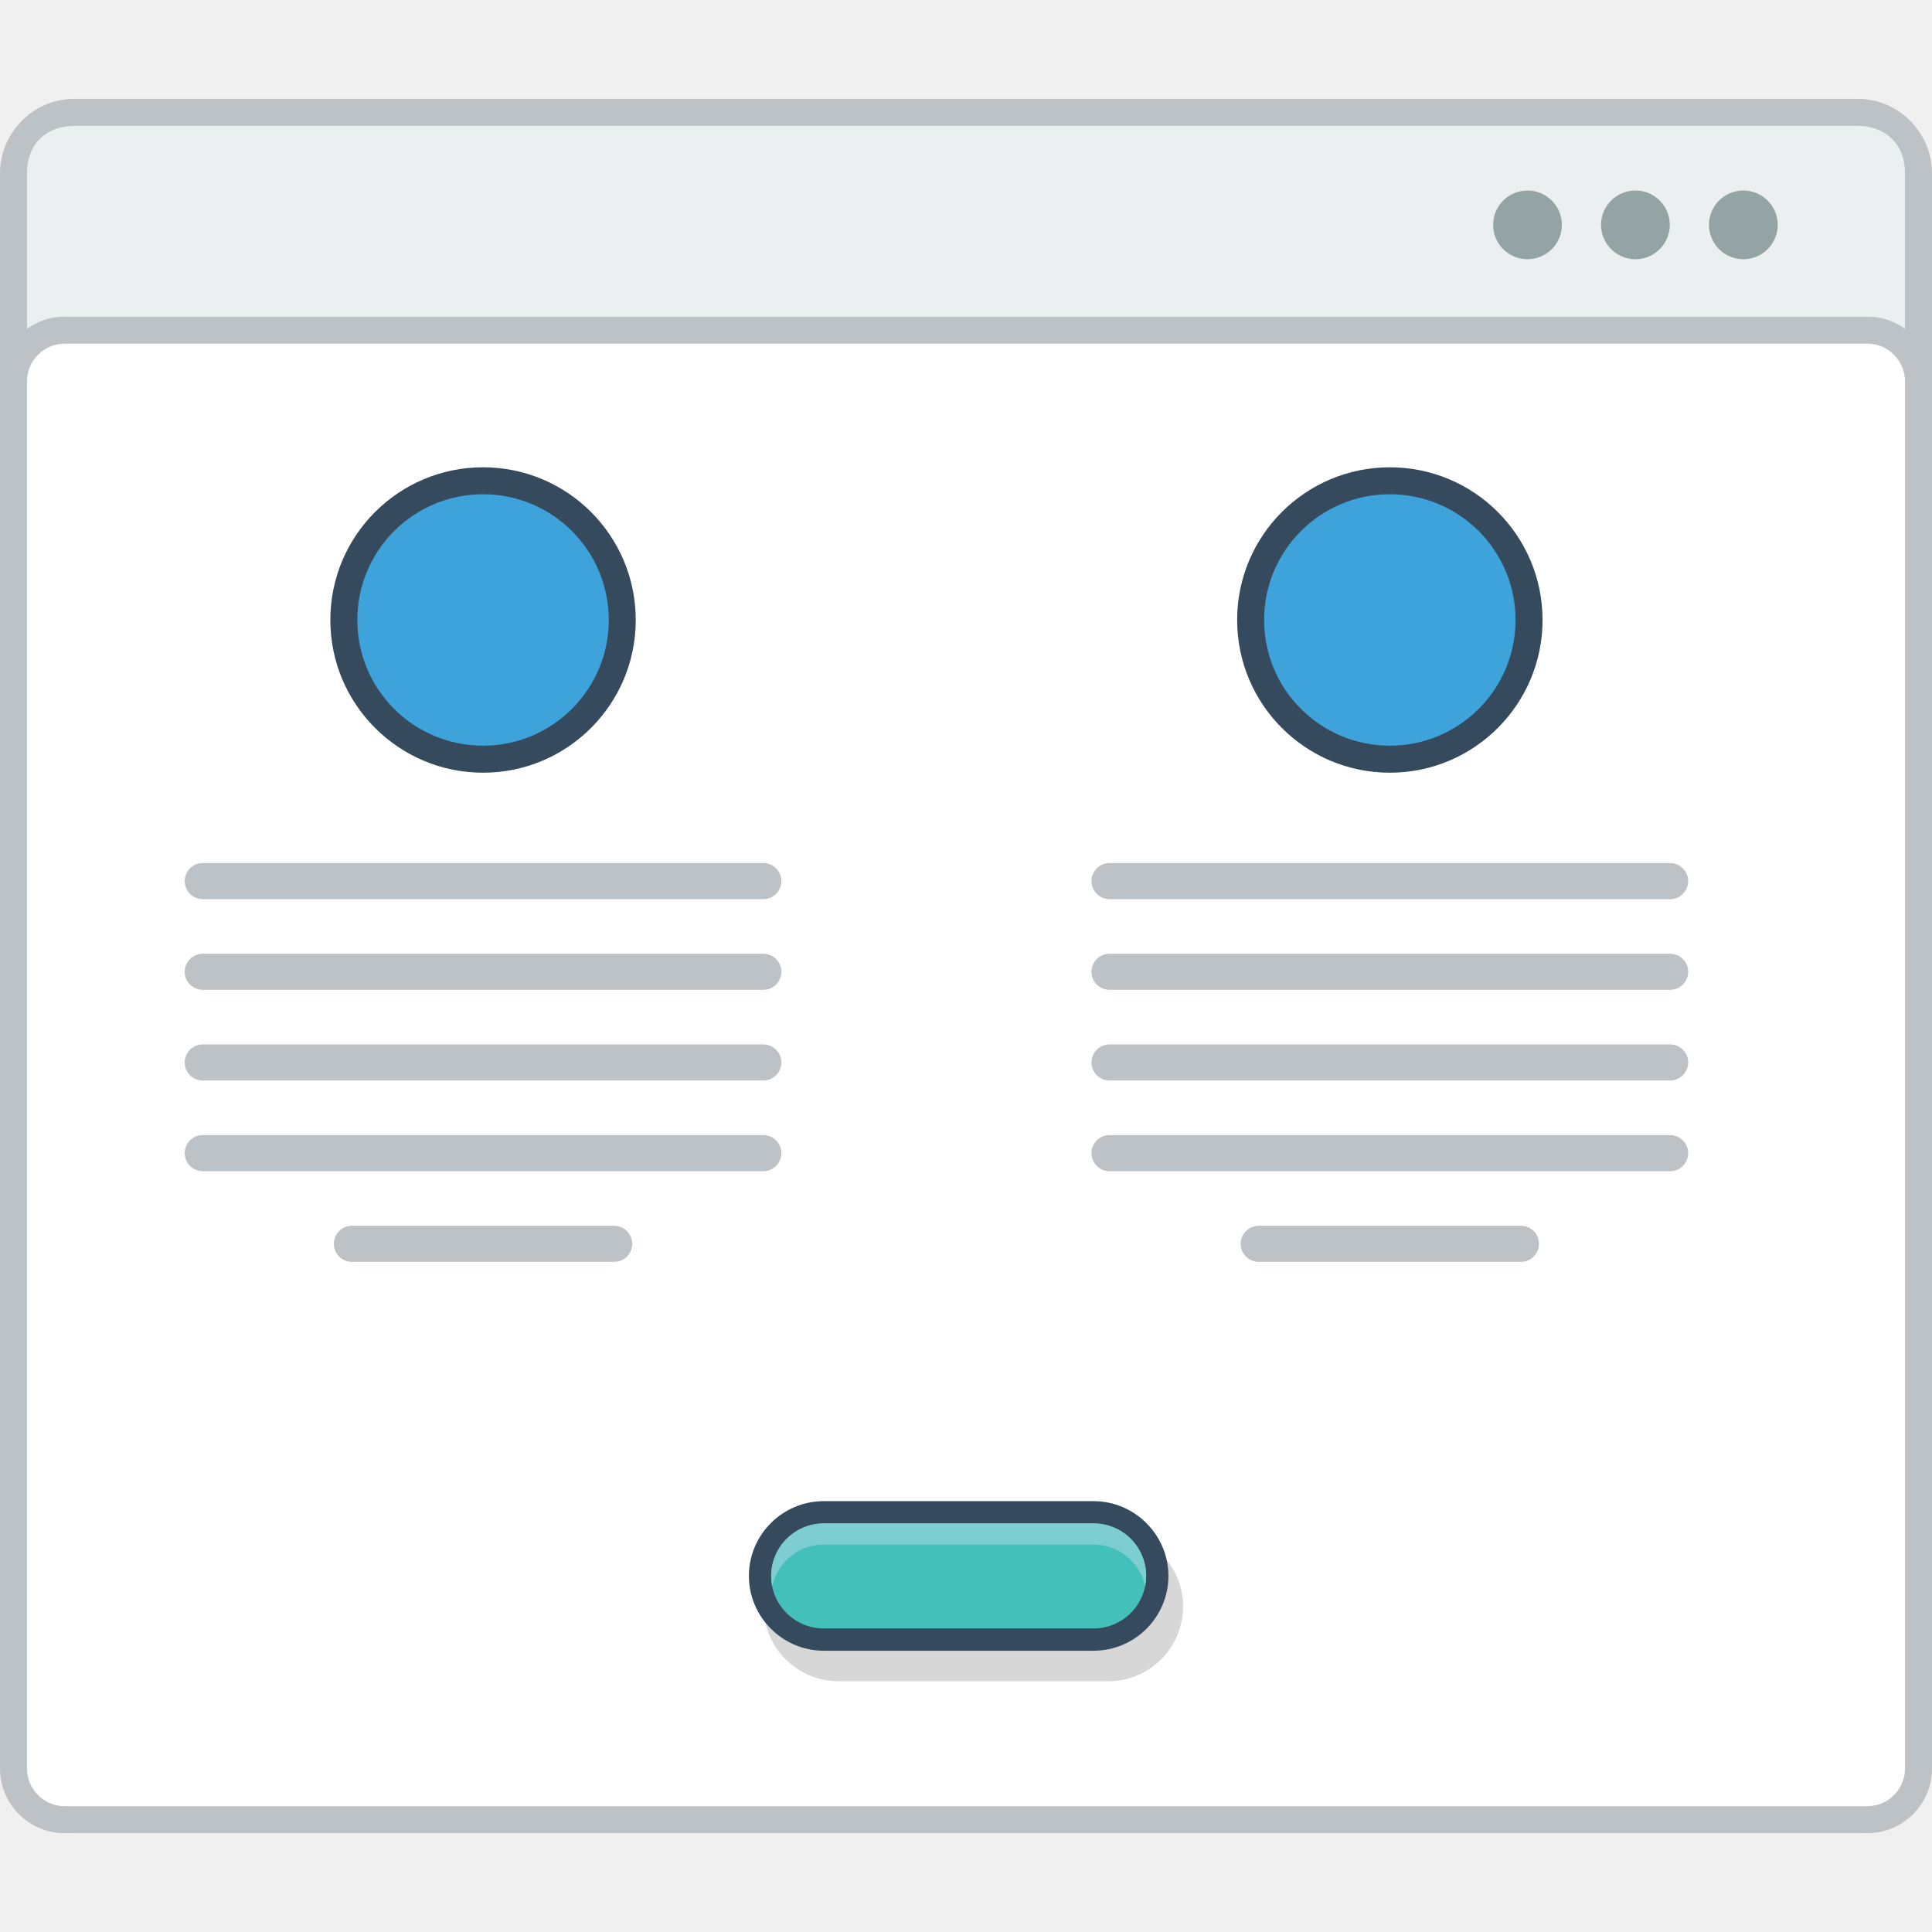
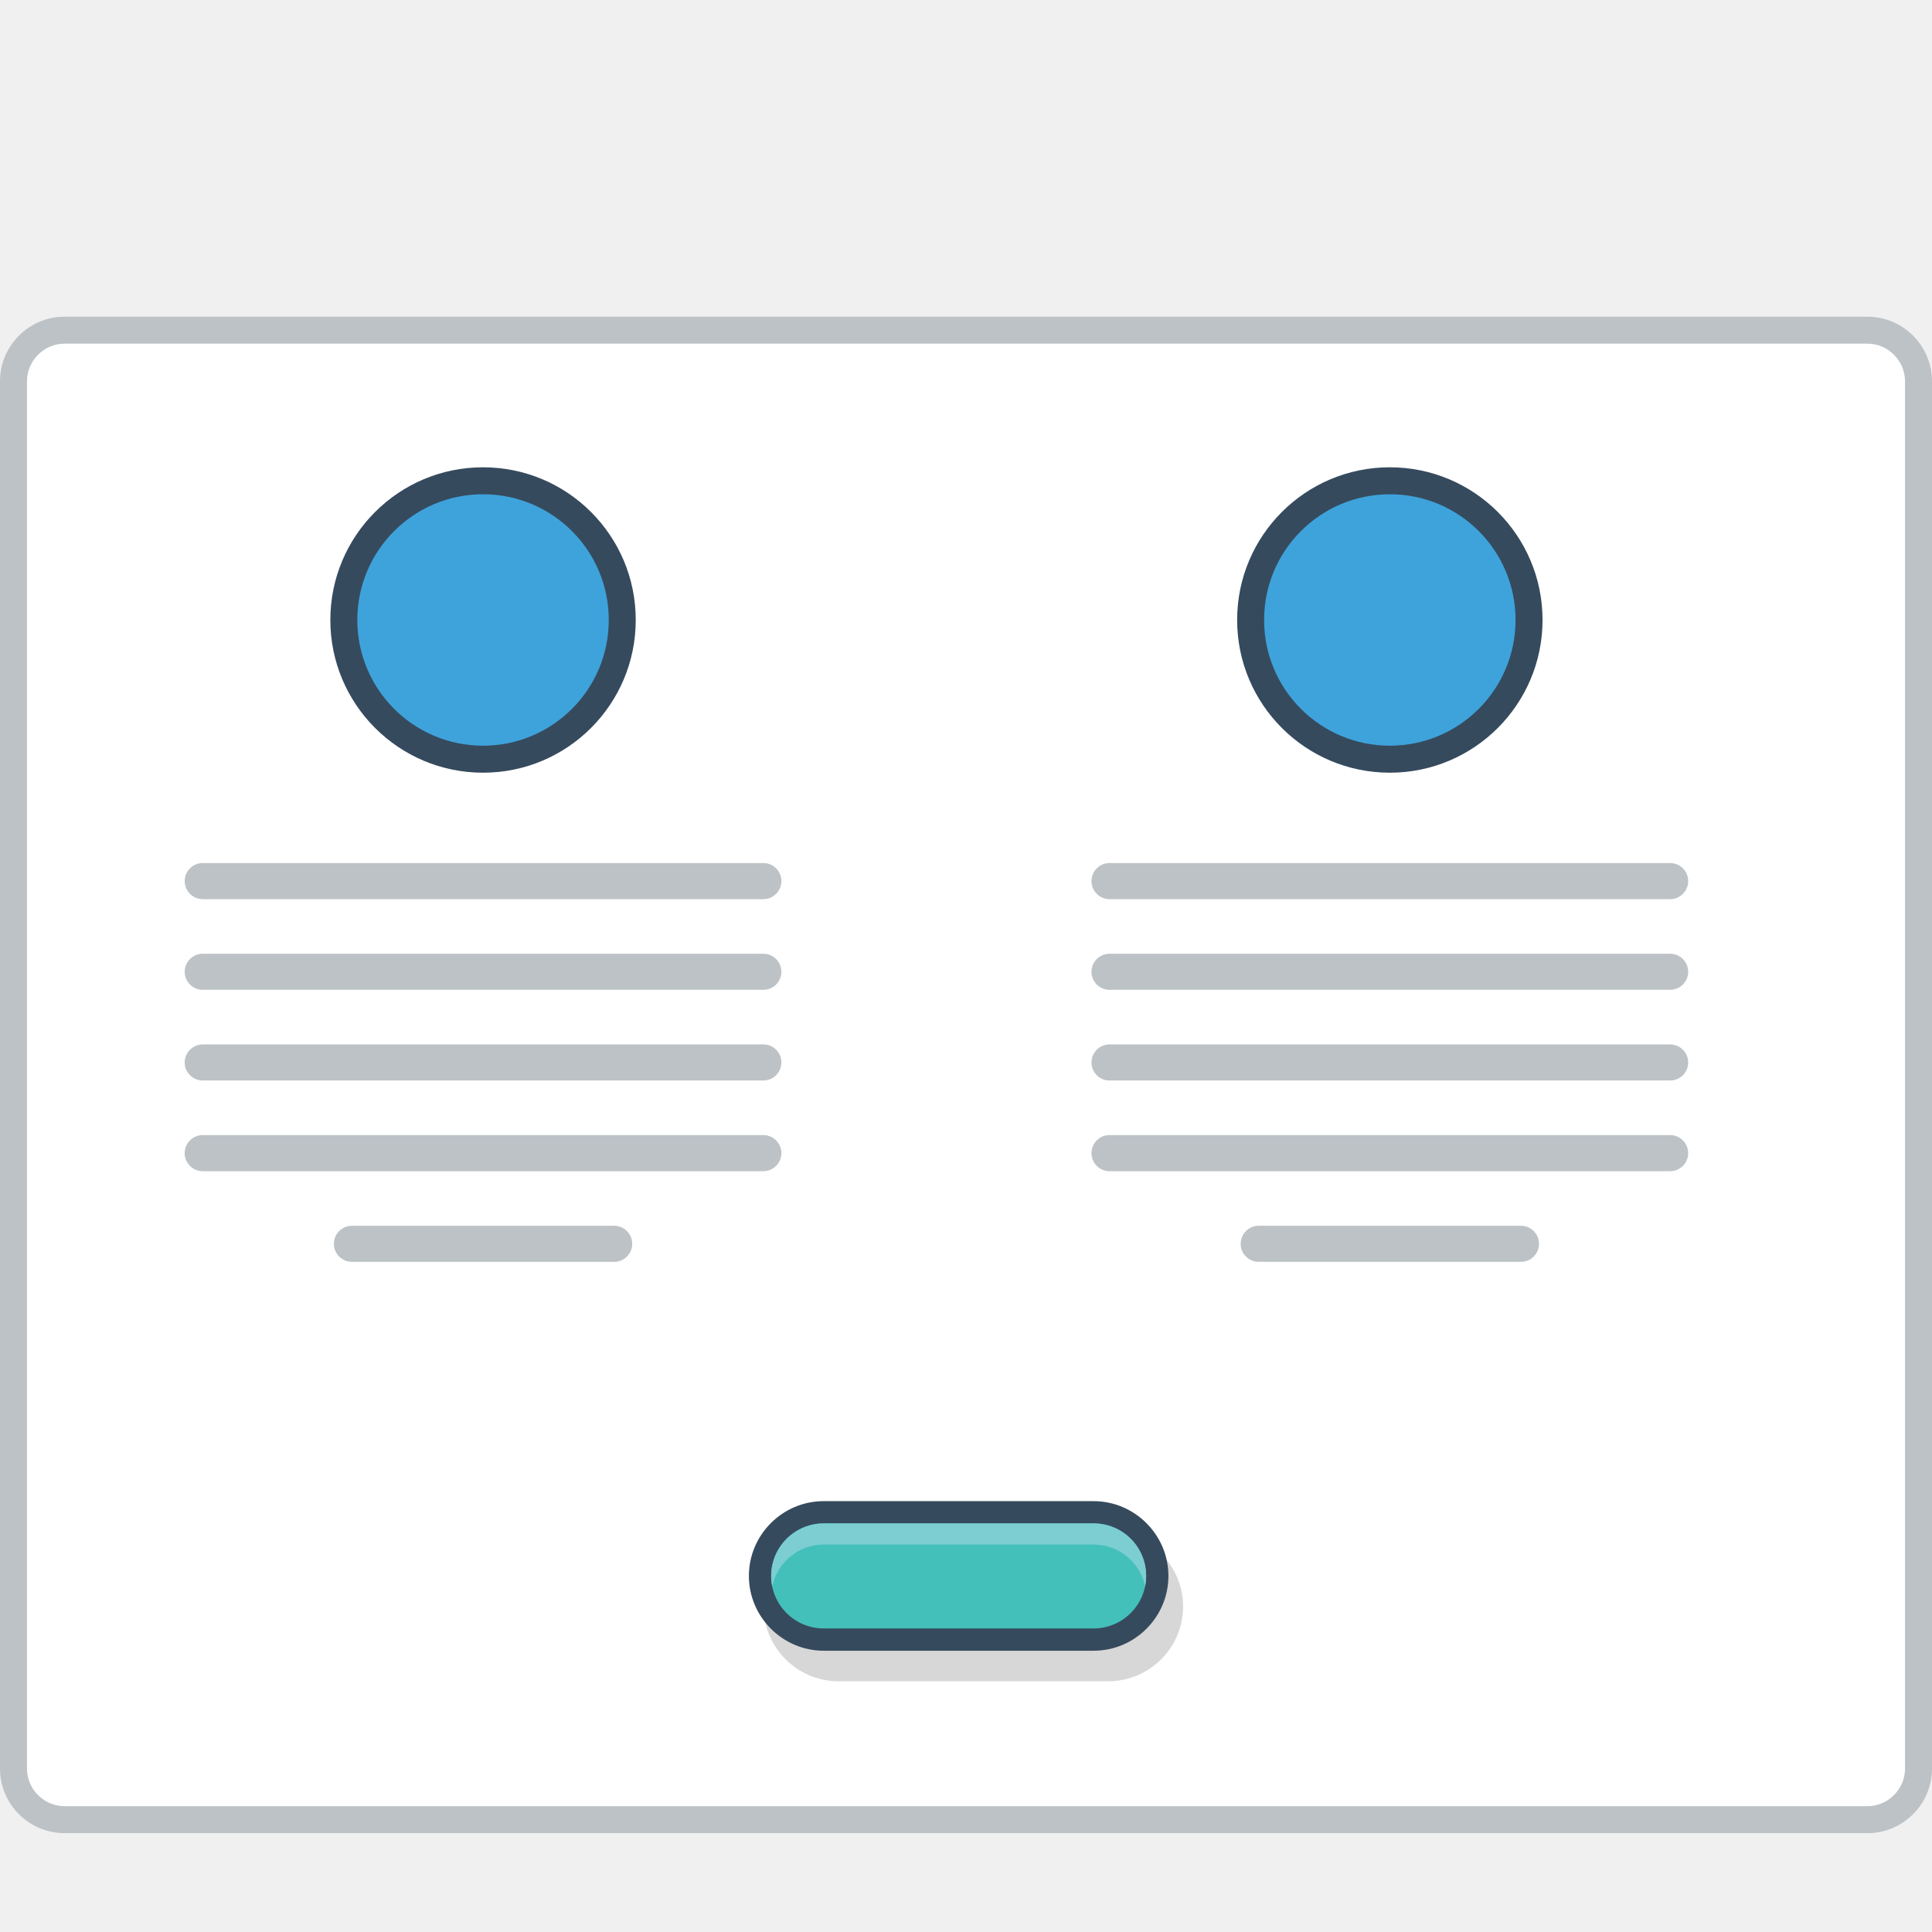
<svg xmlns="http://www.w3.org/2000/svg" version="1.0" id="Layer_1" x="0px" y="0px" width="800px" height="800px" viewBox="183.674 210.11 422.736 379.477" enable-background="new 0 0 800 800" xml:space="preserve">
  <g>
-     <path fill="#BCC2C6" d="M199.949,210.11h390.186c4.478,0,8.55,1.841,11.496,4.788v0.017c2.946,2.946,4.779,7.013,4.779,11.482   v346.91c0,4.469-1.833,8.536-4.779,11.482v0.017c-2.946,2.947-7.019,4.779-11.496,4.779H199.949c-4.481,0-8.554-1.832-11.495-4.779   v-0.017c-2.946-2.946-4.78-7.014-4.78-11.482v-346.91c0-4.47,1.834-8.537,4.78-11.482v-0.017   C191.396,211.951,195.468,210.11,199.949,210.11" />
-     <path fill="#EBEFF0" d="M600.505,226.397v346.91c0,6.536-4.553,10.378-10.37,10.378H199.949c-5.809,0-10.37-3.733-10.37-10.378   v-346.91c0-6.779,4.583-10.378,10.37-10.378h390.186C595.944,216.02,600.505,219.743,600.505,226.397" />
    <path fill="#BCC2C6" d="M197.803,257.775h394.479c3.893,0,7.424,1.582,9.98,4.144c2.562,2.561,4.147,6.093,4.147,9.985v303.562   c0,3.884-1.586,7.416-4.147,9.977c-2.557,2.562-6.088,4.144-9.98,4.144H197.803c-3.893,0-7.424-1.582-9.981-4.144   c-2.561-2.561-4.147-6.093-4.147-9.977V271.904c0-3.893,1.587-7.424,4.147-9.985C190.379,259.357,193.91,257.775,197.803,257.775" />
    <path fill-rule="evenodd" clip-rule="evenodd" fill="#FFFFFF" d="M197.803,263.676c-2.188,0-4.261,0.878-5.805,2.427   c-1.548,1.541-2.419,3.616-2.419,5.801v303.562c0,2.177,0.871,4.253,2.419,5.802c1.544,1.548,3.616,2.418,5.805,2.418h394.479   c2.188,0,4.26-0.87,5.805-2.418c1.543-1.549,2.418-3.625,2.418-5.802V271.904c0-2.185-0.875-4.26-2.418-5.801   c-1.545-1.557-3.624-2.427-5.805-2.427H197.803z" />
-     <path fill-rule="evenodd" clip-rule="evenodd" fill="#94A4A5" d="M541.516,230.164c4.151,0,7.52,3.365,7.52,7.516   s-3.368,7.524-7.52,7.524c-4.152,0-7.521-3.373-7.521-7.524S537.363,230.164,541.516,230.164 M565.131,230.164   c4.15,0,7.521,3.365,7.521,7.516s-3.37,7.524-7.521,7.524c-4.151,0-7.521-3.373-7.521-7.524S560.979,230.164,565.131,230.164z    M517.899,230.164c4.152,0,7.521,3.365,7.521,7.516s-3.368,7.524-7.521,7.524c-4.15,0-7.52-3.373-7.52-7.524   S513.752,230.164,517.899,230.164z" />
    <path fill="#D7D7D7" d="M426.184,531.726H367.11c-2.269,0-4.336,0.938-5.834,2.428c-1.498,1.506-2.431,3.565-2.431,5.842   c0,2.277,0.924,4.345,2.414,5.833l0.017,0.01c1.489,1.49,3.558,2.427,5.834,2.427h59.073c2.269,0,4.336-0.937,5.834-2.437   c1.502-1.498,2.433-3.564,2.433-5.833c0-2.276-0.931-4.344-2.424-5.842C430.528,532.655,428.457,531.726,426.184,531.726    M367.11,523.633h59.073c4.491,0,8.579,1.841,11.542,4.796l0.014,0.017c2.967,2.963,4.804,7.056,4.804,11.55   c0,4.503-1.837,8.596-4.804,11.551c-2.963,2.963-7.052,4.804-11.556,4.804H367.11c-4.481,0-8.57-1.841-11.542-4.804h-0.009   l-0.003-0.009c-2.968-2.971-4.805-7.056-4.805-11.542c0-4.502,1.837-8.595,4.805-11.566   C358.516,525.474,362.607,523.633,367.11,523.633z" />
    <path fill="#364A5E" d="M363.9,516.944h59.07c4.494,0,8.578,1.842,11.546,4.805l0.012,0.018c2.963,2.963,4.805,7.047,4.805,11.542   c0,4.502-1.842,8.595-4.805,11.558c-2.963,2.964-7.056,4.805-11.558,4.805H363.9c-4.486,0-8.574-1.841-11.542-4.805l-0.008-0.008   l-0.009-0.008c-2.962-2.972-4.805-7.057-4.805-11.542c0-4.503,1.843-8.596,4.805-11.56   C355.305,518.786,359.395,516.944,363.9,516.944" />
    <path fill="#43C0B9" d="M422.971,521.815c3.055,0,5.968,1.205,8.127,3.365c2.155,2.16,3.363,5.072,3.363,8.128   c0,3.055-1.217,5.959-3.371,8.109c-2.16,2.16-5.064,3.382-8.119,3.382H363.9c-3.051,0-5.96-1.206-8.118-3.365l-0.017-0.017   c-2.156-2.15-3.356-5.063-3.356-8.109c0-3.056,1.218-5.968,3.373-8.119c2.158-2.151,5.063-3.374,8.118-3.374H422.971z" />
    <path fill="#7CCED2" d="M422.971,521.815c3.055,0,5.968,1.205,8.127,3.365c2.155,2.16,3.363,5.072,3.363,8.128   c0,0.778-0.078,1.556-0.233,2.31c-0.448-2.185-1.531-4.21-3.13-5.809c-2.159-2.151-5.072-3.365-8.127-3.365H363.9   c-3.055,0-5.96,1.214-8.118,3.374c-1.606,1.606-2.687,3.623-3.139,5.808c-0.155-0.752-0.234-1.539-0.234-2.317   c0-3.056,1.218-5.968,3.373-8.119c2.158-2.151,5.063-3.374,8.118-3.374H422.971z" />
    <path fill-rule="evenodd" clip-rule="evenodd" fill="#364A5E" d="M289.368,290.728c18.455,0,33.412,14.949,33.412,33.412   c0,18.448-14.957,33.413-33.412,33.413c-18.456,0-33.413-14.965-33.413-33.413C255.955,305.676,270.912,290.728,289.368,290.728" />
    <path fill-rule="evenodd" clip-rule="evenodd" fill="#3EA3DB" d="M289.368,296.628c15.195,0,27.508,12.312,27.508,27.511   c0,15.192-12.313,27.503-27.508,27.503s-27.508-12.311-27.508-27.503C261.86,308.94,274.173,296.628,289.368,296.628" />
    <path fill-rule="evenodd" clip-rule="evenodd" fill="#BCC2C6" d="M228.03,377.321h122.671c2.173,0,3.946,1.774,3.946,3.951l0,0   c0,2.176-1.773,3.95-3.946,3.95H228.03c-2.172,0-3.946-1.774-3.946-3.95l0,0C224.084,379.095,225.858,377.321,228.03,377.321" />
    <path fill-rule="evenodd" clip-rule="evenodd" fill="#BCC2C6" d="M228.03,397.166h122.671c2.173,0,3.946,1.774,3.946,3.942v0.008   c0,2.168-1.773,3.942-3.946,3.942H228.03c-2.172,0-3.946-1.774-3.946-3.942v-0.008C224.084,398.94,225.858,397.166,228.03,397.166" />
    <path fill-rule="evenodd" clip-rule="evenodd" fill="#BCC2C6" d="M228.03,417.011h122.671c2.173,0,3.946,1.774,3.946,3.942v0.008   c0,2.167-1.773,3.941-3.946,3.941H228.03c-2.172,0-3.946-1.774-3.946-3.941v-0.008C224.084,418.785,225.858,417.011,228.03,417.011   " />
    <path fill-rule="evenodd" clip-rule="evenodd" fill="#BCC2C6" d="M228.03,436.847h122.671c2.173,0,3.946,1.774,3.946,3.95l0,0   c0,2.177-1.773,3.95-3.946,3.95H228.03c-2.172,0-3.946-1.773-3.946-3.95l0,0C224.084,438.621,225.858,436.847,228.03,436.847" />
    <path fill-rule="evenodd" clip-rule="evenodd" fill="#BCC2C6" d="M260.672,456.69h57.392c2.173,0,3.942,1.774,3.942,3.943v0.008   c0,2.168-1.77,3.942-3.942,3.942h-57.392c-2.172,0-3.945-1.774-3.945-3.942v-0.008C256.727,458.465,258.5,456.69,260.672,456.69" />
    <path fill-rule="evenodd" clip-rule="evenodd" fill="#364A5E" d="M487.782,290.728c18.45,0,33.411,14.949,33.411,33.412   c0,18.448-14.961,33.413-33.411,33.413c-18.456,0-33.412-14.965-33.412-33.413C454.37,305.676,469.326,290.728,487.782,290.728" />
    <path fill-rule="evenodd" clip-rule="evenodd" fill="#3EA3DB" d="M487.782,296.628c15.19,0,27.506,12.312,27.506,27.511   c0,15.192-12.315,27.503-27.506,27.503c-15.196,0-27.512-12.311-27.512-27.503C460.271,308.94,472.586,296.628,487.782,296.628" />
    <path fill-rule="evenodd" clip-rule="evenodd" fill="#BCC2C6" d="M426.438,377.321h122.678c2.171,0,3.946,1.774,3.946,3.951l0,0   c0,2.176-1.775,3.95-3.946,3.95H426.438c-2.166,0-3.941-1.774-3.941-3.95l0,0C422.497,379.095,424.272,377.321,426.438,377.321" />
    <path fill-rule="evenodd" clip-rule="evenodd" fill="#BCC2C6" d="M426.438,397.166h122.678c2.171,0,3.946,1.774,3.946,3.942v0.008   c0,2.168-1.775,3.942-3.946,3.942H426.438c-2.166,0-3.941-1.774-3.941-3.942v-0.008   C422.497,398.94,424.272,397.166,426.438,397.166" />
    <path fill-rule="evenodd" clip-rule="evenodd" fill="#BCC2C6" d="M426.438,417.011h122.678c2.171,0,3.946,1.774,3.946,3.942v0.008   c0,2.167-1.775,3.941-3.946,3.941H426.438c-2.166,0-3.941-1.774-3.941-3.941v-0.008   C422.497,418.785,424.272,417.011,426.438,417.011" />
    <path fill-rule="evenodd" clip-rule="evenodd" fill="#BCC2C6" d="M426.438,436.847h122.678c2.171,0,3.946,1.774,3.946,3.95l0,0   c0,2.177-1.775,3.95-3.946,3.95H426.438c-2.166,0-3.941-1.773-3.941-3.95l0,0C422.497,438.621,424.272,436.847,426.438,436.847" />
    <path fill-rule="evenodd" clip-rule="evenodd" fill="#BCC2C6" d="M459.086,456.69h57.388c2.171,0,3.946,1.774,3.946,3.943v0.008   c0,2.168-1.775,3.942-3.946,3.942h-57.388c-2.171,0-3.946-1.774-3.946-3.942v-0.008C455.14,458.465,456.915,456.69,459.086,456.69" />
  </g>
</svg>
